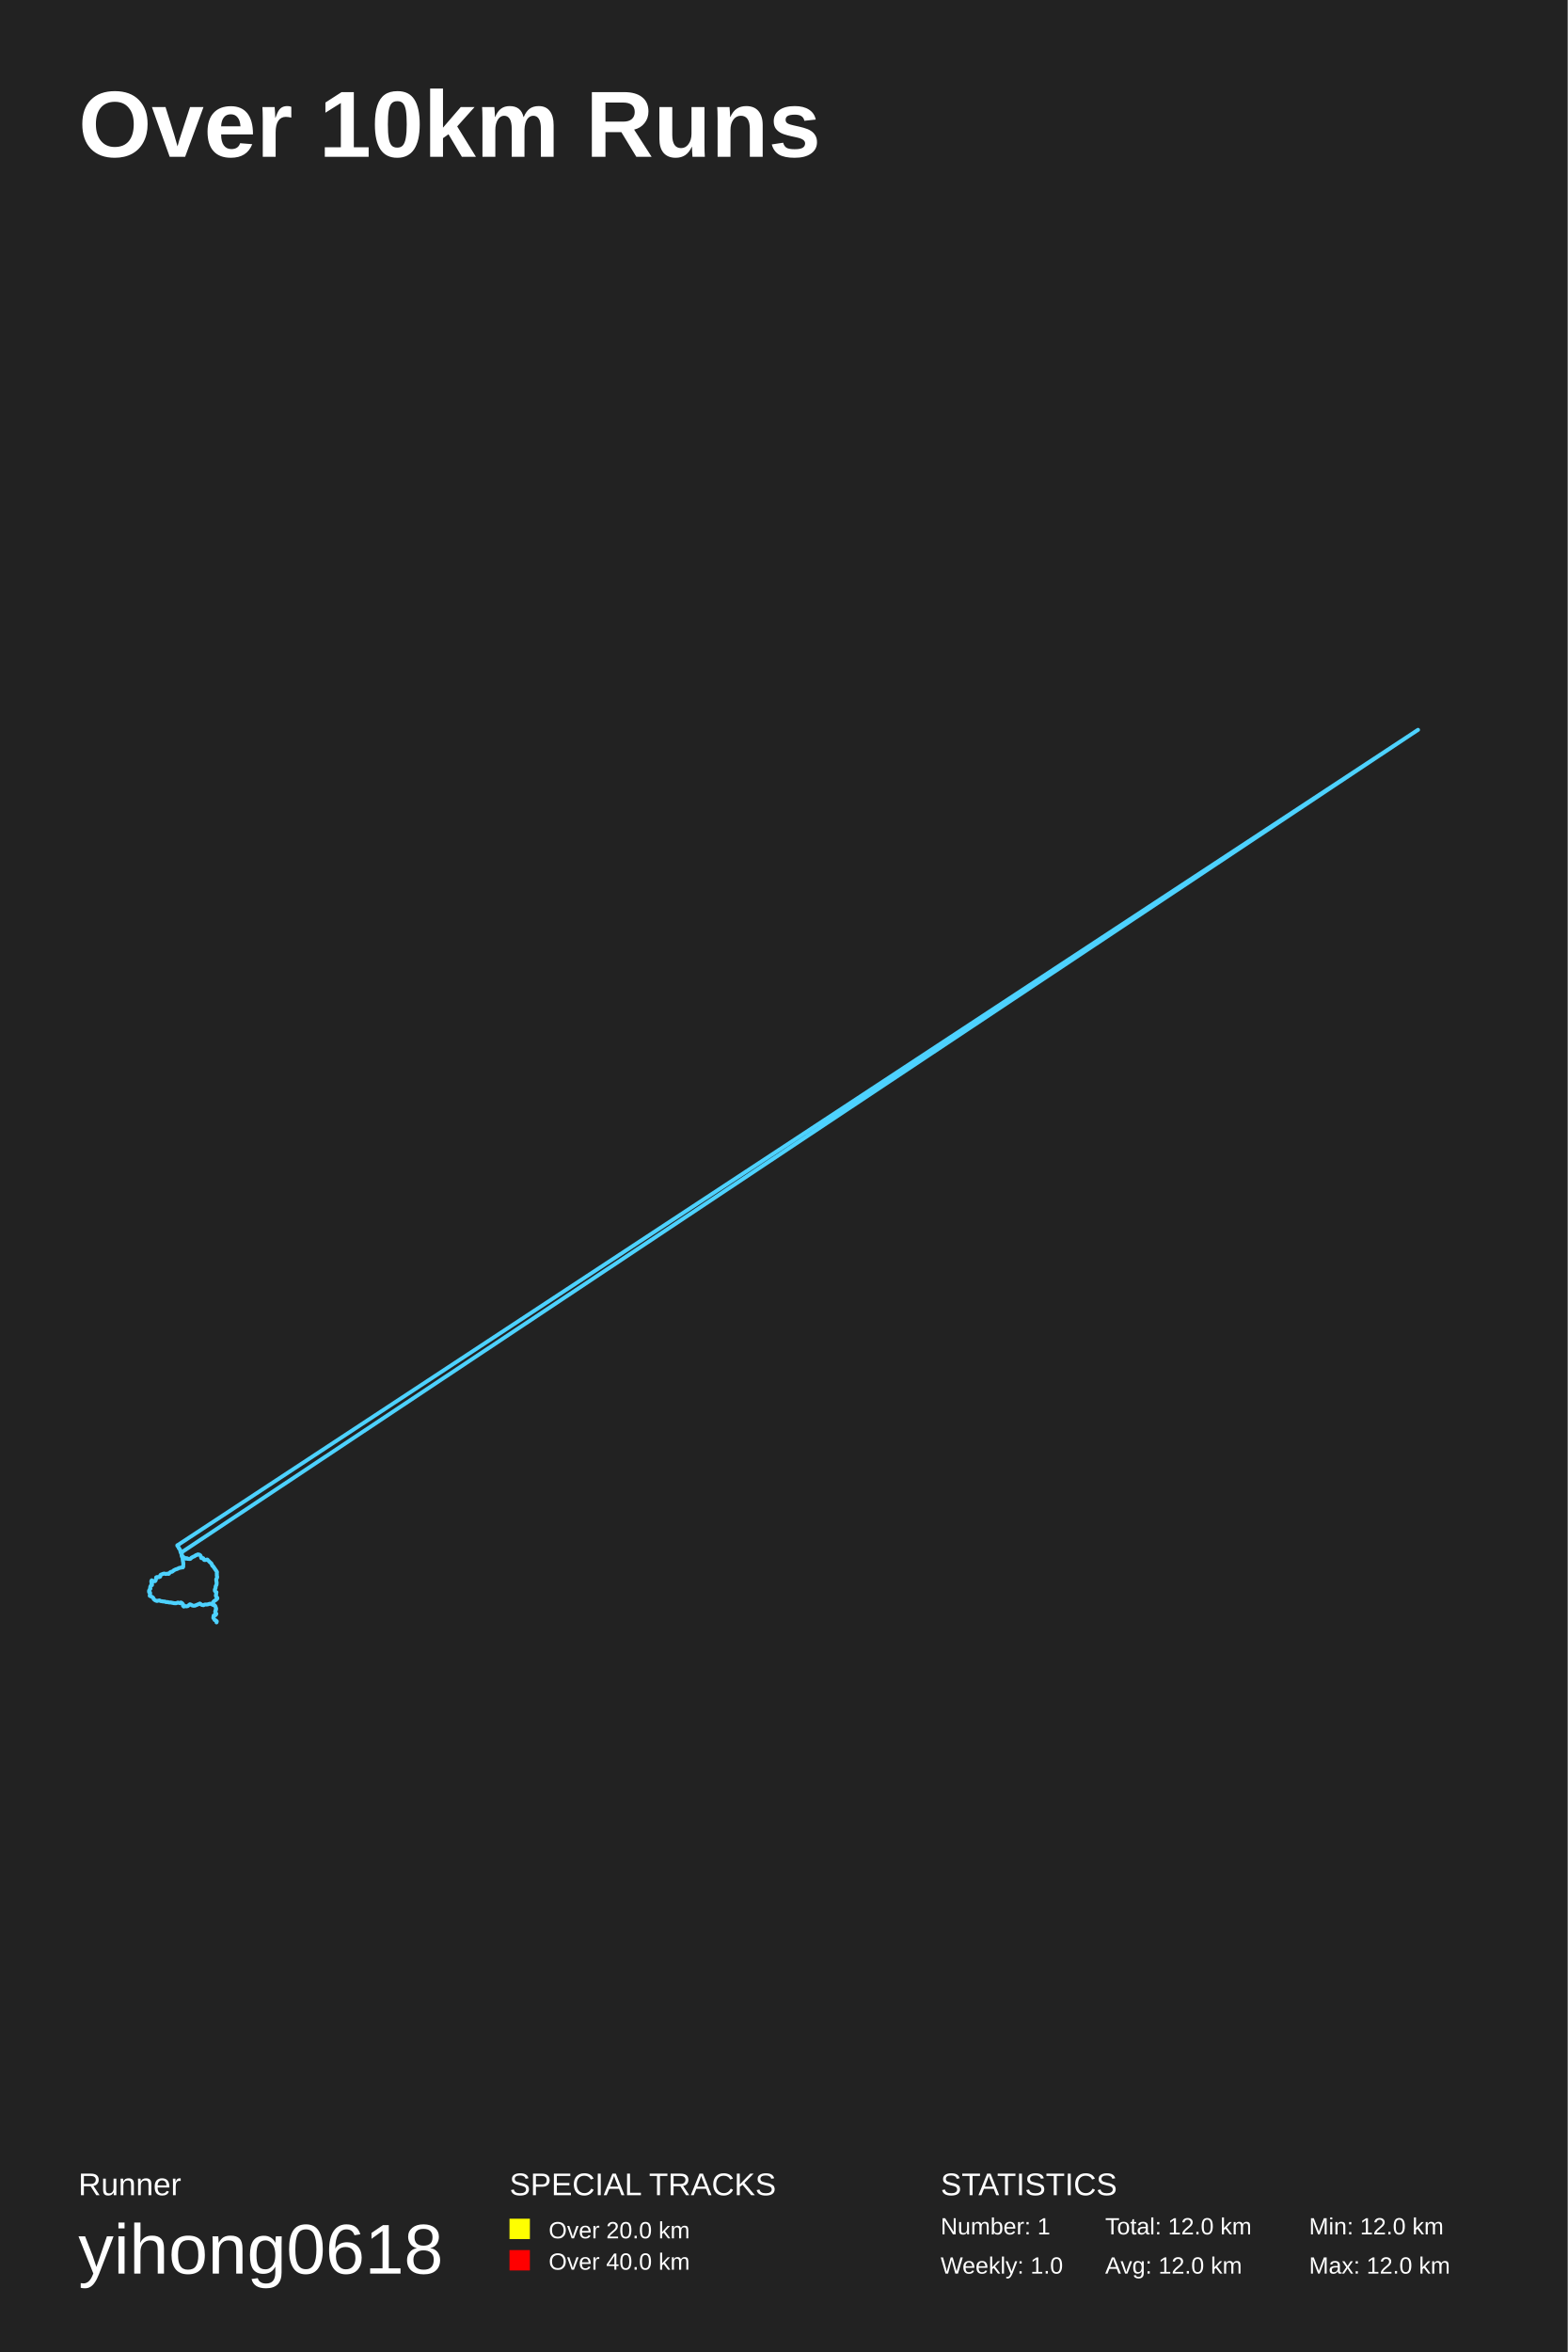
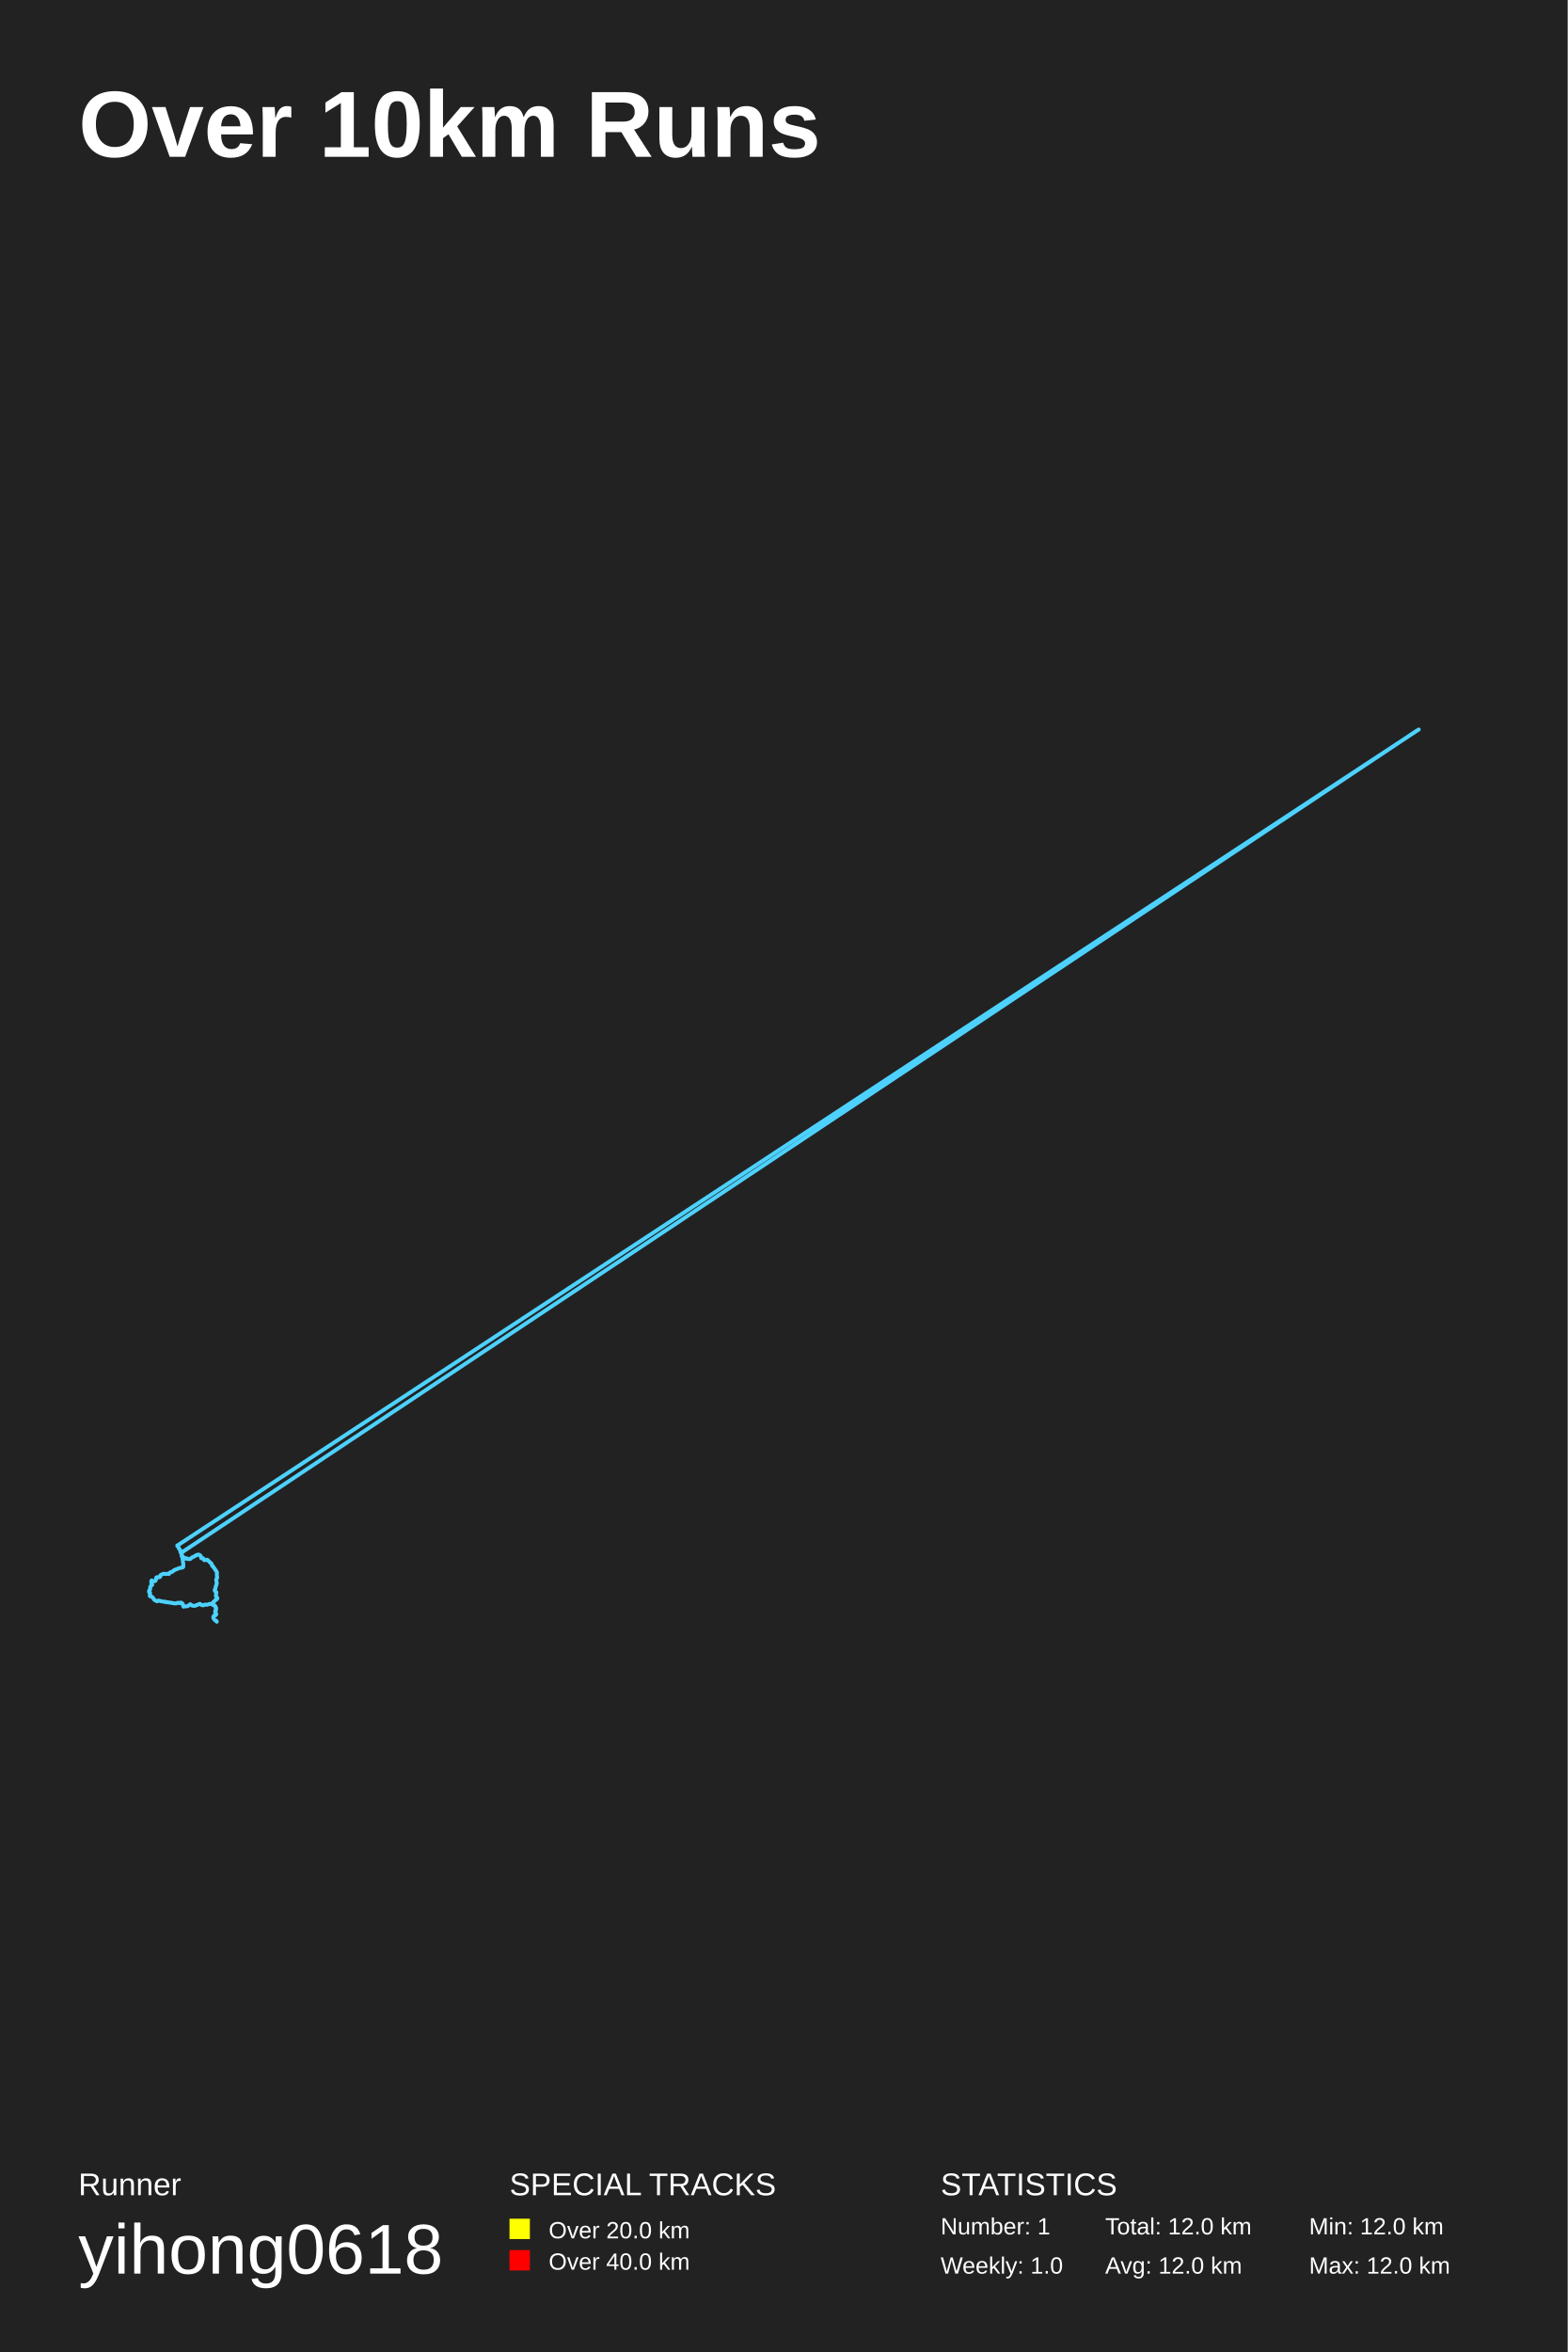
<svg xmlns="http://www.w3.org/2000/svg" baseProfile="full" height="300mm" version="1.1" viewBox="0,0,200,300" width="200mm">
  <defs />
  <rect fill="#222222" height="300" width="200" x="0" y="0" />
  <text fill="#FFFFFF" style="font-size:12px; font-family:Arial; font-weight:bold;" x="10" y="20">Over 10km Runs</text>
  <text fill="#FFFFFF" style="font-size:4px; font-family:Arial" x="10" y="280">Runner</text>
  <text fill="#FFFFFF" style="font-size:9px; font-family:Arial" x="10" y="290">yihong0618</text>
  <text fill="#FFFFFF" style="font-size:4px; font-family:Arial" x="65" y="280">SPECIAL TRACKS</text>
  <rect fill="yellow" height="2.6" width="2.6" x="65" y="283" />
  <text fill="#FFFFFF" style="font-size:3px; font-family:Arial" x="70" y="285.5">Over 20.0 km</text>
  <rect fill="red" height="2.6" width="2.6" x="65" y="287" />
  <text fill="#FFFFFF" style="font-size:3px; font-family:Arial" x="70" y="289.5">Over 40.0 km</text>
  <text fill="#FFFFFF" style="font-size:4px; font-family:Arial" x="120" y="280">STATISTICS</text>
  <text fill="#FFFFFF" style="font-size:3px; font-family:Arial" x="120" y="285">Number: 1</text>
  <text fill="#FFFFFF" style="font-size:3px; font-family:Arial" x="120" y="290">Weekly: 1.0</text>
  <text fill="#FFFFFF" style="font-size:3px; font-family:Arial" x="141" y="285">Total: 12.0 km</text>
  <text fill="#FFFFFF" style="font-size:3px; font-family:Arial" x="141" y="290">Avg: 12.0 km</text>
  <text fill="#FFFFFF" style="font-size:3px; font-family:Arial" x="167" y="285">Min: 12.0 km</text>
  <text fill="#FFFFFF" style="font-size:3px; font-family:Arial" x="167" y="290">Max: 12.0 km</text>
-   <polyline fill="none" opacity="1" points="27.257,206.066 27.395,206.045 27.519,205.976 27.552,205.824 27.5,205.76 27.457,205.644 27.462,205.523 27.5,205.392 27.542,205.265 27.571,205.155 27.523,205.049 27.49,204.923 27.428,204.807 27.333,204.723 27.224,204.723 27.219,204.723 27.248,204.723 27.214,204.723 27.224,204.733 27.224,204.723 27.214,204.738 27.214,204.733 27.214,204.728 27.195,204.723 27.134,204.565 27.148,204.48 27.172,204.38 27.243,204.307 27.305,204.238 27.357,204.185 27.471,204.127 27.566,204.048 27.671,203.948 27.728,203.88 27.718,203.796 27.633,203.722 27.571,203.632 27.533,203.495 27.566,203.416 27.58,203.327 27.571,203.206 27.618,203.095 27.504,203.027 27.481,202.984 27.414,202.916 27.405,202.774 27.457,202.642 27.509,202.552 27.504,202.426 27.528,202.289 27.609,202.184 27.628,202.063 27.637,201.957 27.642,201.852 27.618,201.752 27.609,201.657 27.595,201.573 27.58,201.441 27.656,201.304 27.699,201.199 27.704,201.099 27.656,200.983 27.671,200.856 27.656,200.714 27.68,200.524 27.671,200.488 27.167,199.75 27.091,199.718 27.072,199.655 27.024,199.587 27.015,199.513 27.001,199.492 26.967,199.418 26.906,199.376 26.858,199.318 26.792,199.271 26.768,199.26 26.701,199.171 26.635,199.107 26.535,199.023 26.473,198.934 26.412,198.918 26.331,198.955 26.236,198.97 26.16,198.986 26.051,198.976 25.998,198.897 25.96,198.807 25.922,198.749 25.822,198.733 25.727,198.749 25.708,198.702 25.708,198.681 25.732,198.691 25.732,198.681 25.694,198.702 25.68,198.696 25.685,198.707 25.675,198.728 25.68,198.707 25.699,198.702 25.699,198.696 25.656,198.633 25.623,198.538 25.609,198.48 25.566,198.407 25.547,198.386 25.509,198.354 25.442,198.307 25.381,198.286 25.305,198.286 25.281,198.275 25.252,198.264 25.2,198.286 25.134,198.322 25.086,198.359 25.029,198.349 24.977,198.38 24.915,198.428 24.848,198.454 24.801,198.512 24.758,198.517 24.706,198.554 24.654,198.554 24.578,198.607 24.492,198.649 24.407,198.702 24.331,198.797 24.255,198.844 24.155,198.849 24.112,198.839 24.008,198.833 23.946,198.833 23.974,198.812 23.965,198.807 23.984,198.818 23.946,198.833 23.913,198.812 23.851,198.754 23.794,198.754 23.723,198.812 23.67,198.733 23.599,198.744 23.528,198.733 23.456,198.649 23.409,198.596 23.357,198.565 23.347,198.575 23.323,198.528 23.266,198.459 23.2,198.449 23.195,198.454 23.209,198.449 23.167,198.417 23.181,198.338 23.2,198.27 23.181,198.217 23.119,198.149 23.105,198.106 23.072,198.054 23.048,197.985 23.019,197.896 23.005,197.811 22.967,197.653 22.901,197.595 22.882,197.532 22.81,197.474 22.806,197.401 22.749,197.316 22.682,197.237 22.677,197.174 22.663,197.174 22.635,197.179 22.644,197.179 22.644,197.179 22.635,197.174 22.644,197.179 22.644,197.169 22.682,197.148 22.701,197.095 22.692,197.1 22.62,197.1 22.63,197.116 22.62,197.116 22.62,197.127 22.625,197.121 22.625,197.121 22.63,197.111 22.639,197.1 22.639,197.111 22.635,197.106 180.91,93.091 180.815,93.15 180.815,93.15 180.815,93.15 180.815,93.15 180.724,93.208 23.091,198.054 23.119,198.164 23.195,198.217 23.181,198.317 23.181,198.412 23.195,198.528 23.247,198.607 23.285,198.702 23.3,198.828 23.314,198.934 23.333,199.102 23.366,199.239 23.376,199.365 23.39,199.471 23.38,199.624 23.366,199.745 23.38,199.819 23.323,199.924 23.148,199.929 23.019,199.971 22.901,199.982 22.787,200.029 22.658,200.098 22.544,200.14 22.425,200.171 22.354,200.208 22.254,200.256 22.15,200.314 22.102,200.356 22.05,200.414 22.05,200.409 22.031,200.414 21.993,200.461 21.917,200.482 21.813,200.488 21.737,200.535 21.656,200.593 21.613,200.635 21.57,200.719 21.49,200.756 21.409,200.725 21.314,200.725 21.209,200.756 21.114,200.761 21.029,200.73 20.953,200.709 20.858,200.73 20.805,200.746 20.734,200.767 20.658,200.809 20.563,200.835 20.492,200.867 20.444,200.946 20.421,201.03 20.44,201.099 20.387,201.125 20.349,201.146 20.311,201.157 20.235,201.178 20.135,201.162 20.059,201.146 19.95,201.178 19.912,201.209 19.931,201.251 19.926,201.325 19.922,201.383 19.893,201.425 19.879,201.467 19.874,201.509 19.855,201.594 19.774,201.683 19.675,201.657 19.603,201.694 19.537,201.71 19.466,201.762 19.428,201.725 19.39,201.683 19.371,201.689 19.342,201.641 19.328,201.631 19.375,201.583 19.361,201.567 19.333,201.604 19.318,201.62 19.299,201.71 19.323,201.841 19.323,201.994 19.404,202.094 19.385,202.189 19.261,202.231 19.185,202.363 19.147,202.516 19.19,202.626 19.071,202.779 19.01,202.911 19.024,203.084 19.124,203.111 19.162,203.2 19.147,203.29 19.119,203.39 19.105,203.553 19.195,203.59 19.314,203.653 19.418,203.696 19.556,203.817 19.599,203.948 19.713,204.064 19.879,204.159 20.031,204.206 20.154,204.17 20.34,204.138 20.473,204.212 20.644,204.238 20.796,204.264 20.967,204.28 21.043,204.285 21.157,204.338 21.276,204.343 21.409,204.349 21.528,204.386 21.651,204.401 21.794,204.396 21.922,204.433 22.026,204.444 22.155,204.48 22.297,204.491 22.463,204.496 22.601,204.444 22.706,204.407 22.829,204.449 22.967,204.486 23.062,204.401 23.133,204.422 23.233,204.496 23.357,204.638 23.333,204.786 23.404,204.881 23.452,204.918 23.623,204.854 23.78,204.891 23.965,204.854 24.103,204.728 24.226,204.633 24.397,204.691 24.497,204.77 24.677,204.812 24.867,204.807 24.967,204.76 25.1,204.712 25.238,204.644 25.395,204.596 25.49,204.533 25.609,204.607 25.732,204.702 25.837,204.723 25.965,204.744 26.051,204.686 26.193,204.654 26.34,204.659 26.478,204.649 26.602,204.612 26.706,204.58 26.801,204.554 26.948,204.591 27.067,204.649 27.191,204.675 27.286,204.696 27.4,204.77 27.481,204.896 27.519,205.028 27.566,205.16 27.566,205.302 27.504,205.429 27.495,205.587 27.481,205.734 27.599,205.839 27.547,205.961 27.414,206.05 27.286,206.097 27.229,206.224 27.219,206.377 27.319,206.503 27.381,206.629 27.547,206.698 27.656,206.803 27.623,206.935" stroke="#4DD2FF" stroke-dasharray="none" stroke-linecap="round" stroke-linejoin="round" stroke-width="0.5" />
+   <polyline fill="none" opacity="1" points="27.31,206.082 27.428,206.061 27.547,205.945 27.557,205.818 27.476,205.755 27.471,205.623 27.447,205.508 27.533,205.386 27.533,205.255 27.58,205.139 27.49,205.044 27.485,204.902 27.39,204.802 27.286,204.733 27.229,204.733 27.229,204.738 27.243,204.738 27.214,204.744 27.224,204.744 27.219,204.744 27.21,204.749 27.214,204.754 27.214,204.749 27.153,204.691 27.134,204.565 27.157,204.47 27.191,204.38 27.257,204.307 27.338,204.249 27.39,204.185 27.485,204.106 27.59,204.027 27.685,203.954 27.728,203.875 27.709,203.785 27.599,203.717 27.566,203.622 27.538,203.49 27.566,203.406 27.576,203.316 27.59,203.19 27.609,203.095 27.49,203.032 27.471,202.974 27.395,202.89 27.405,202.726 27.471,202.653 27.504,202.531 27.509,202.41 27.542,202.284 27.609,202.173 27.628,202.047 27.656,201.952 27.633,201.847 27.628,201.741 27.604,201.662 27.595,201.573 27.59,201.43 27.675,201.315 27.704,201.193 27.685,201.078 27.661,200.967 27.675,200.835 27.666,200.698 27.675,200.53 27.656,200.498 27.157,199.771 27.081,199.745 27.062,199.645 27.02,199.576 27.001,199.539 26.991,199.487 26.963,199.413 26.906,199.371 26.844,199.334 26.787,199.271 26.739,199.244 26.687,199.165 26.606,199.097 26.511,199.013 26.45,198.949 26.402,198.944 26.302,198.976 26.222,198.986 26.127,199.007 26.022,198.976 25.989,198.886 25.946,198.818 25.898,198.754 25.803,198.749 25.713,198.76 25.713,198.712 25.713,198.696 25.713,198.707 25.699,198.712 25.694,198.718 25.666,198.723 25.694,198.718 25.67,198.733 25.685,198.728 25.699,198.702 25.704,198.707 25.642,198.617 25.618,198.544 25.604,198.47 25.566,198.412 25.537,198.396 25.485,198.365 25.433,198.317 25.362,198.317 25.295,198.296 25.267,198.291 25.267,198.28 25.181,198.322 25.119,198.349 25.072,198.38 25.015,198.365 24.967,198.407 24.906,198.444 24.834,198.496 24.782,198.533 24.753,198.533 24.692,198.575 24.644,198.581 24.559,198.639 24.464,198.66 24.388,198.744 24.316,198.823 24.231,198.865 24.155,198.855 24.084,198.86 24.003,198.849 23.941,198.849 23.965,198.823 23.97,198.844 23.951,198.828 23.946,198.855 23.889,198.807 23.827,198.77 23.789,198.775 23.708,198.812 23.67,198.744 23.575,198.781 23.509,198.723 23.442,198.644 23.39,198.617 23.357,198.581 23.347,198.575 23.319,198.528 23.257,198.47 23.195,198.47 23.2,198.47 23.19,198.454 23.167,198.417 23.19,198.333 23.195,198.275 23.162,198.222 23.114,198.149 23.1,198.112 23.057,198.054 23.043,197.985 23.01,197.875 22.996,197.722 22.943,197.659 22.886,197.585 22.844,197.543 22.81,197.48 22.791,197.395 22.73,197.311 22.677,197.243 22.668,197.185 22.639,197.179 22.625,197.195 22.649,197.195 22.649,197.195 22.63,197.185 22.644,197.195 22.649,197.185 22.687,197.142 22.692,197.111 22.692,197.142 22.616,197.121 22.63,197.132 22.62,197.132 22.62,197.142 22.625,197.132 22.625,197.132 22.63,197.127 22.635,197.121 22.639,197.127 181.0,93.049 180.91,93.107 180.815,93.165 180.815,93.165 180.815,93.165 180.739,93.208 180.629,93.281 23.095,198.08 23.133,198.196 23.181,198.264 23.167,198.365 23.19,198.459 23.2,198.56 23.257,198.633 23.295,198.733 23.295,198.849 23.319,198.976 23.333,199.15 23.347,199.292 23.38,199.402 23.385,199.518 23.38,199.671 23.38,199.782 23.376,199.861 23.271,199.95 23.114,199.945 22.996,199.992 22.867,200.013 22.758,200.056 22.62,200.119 22.516,200.161 22.392,200.187 22.321,200.245 22.226,200.282 22.121,200.335 22.083,200.398 22.05,200.424 22.055,200.419 22.022,200.445 21.969,200.488 21.898,200.503 21.789,200.514 21.727,200.561 21.637,200.609 21.608,200.661 21.561,200.756 21.466,200.761 21.39,200.735 21.28,200.751 21.195,200.767 21.086,200.772 21.014,200.74 20.929,200.725 20.829,200.756 20.772,200.767 20.725,200.798 20.634,200.83 20.549,200.856 20.487,200.904 20.44,200.983 20.43,201.067 20.43,201.125 20.368,201.141 20.345,201.172 20.297,201.172 20.216,201.193 20.126,201.172 20.031,201.172 19.936,201.209 19.917,201.236 19.936,201.288 19.926,201.351 19.907,201.404 19.893,201.446 19.888,201.494 19.865,201.552 19.831,201.631 19.741,201.683 19.656,201.678 19.594,201.699 19.513,201.752 19.451,201.757 19.418,201.725 19.375,201.689 19.366,201.694 19.328,201.657 19.314,201.641 19.356,201.583 19.375,201.588 19.333,201.625 19.299,201.652 19.309,201.747 19.304,201.899 19.333,202.026 19.423,202.136 19.356,202.21 19.252,202.268 19.176,202.405 19.147,202.568 19.162,202.689 19.057,202.826 19.01,202.963 19.038,203.121 19.143,203.148 19.143,203.232 19.152,203.322 19.109,203.458 19.124,203.58 19.214,203.638 19.352,203.664 19.461,203.732 19.565,203.869 19.618,203.985 19.755,204.101 19.907,204.191 20.059,204.243 20.183,204.159 20.359,204.17 20.511,204.238 20.672,204.259 20.848,204.291 21.01,204.312 21.081,204.296 21.176,204.364 21.309,204.364 21.433,204.37 21.547,204.401 21.684,204.417 21.827,204.417 21.95,204.465 22.074,204.475 22.202,204.507 22.345,204.512 22.516,204.512 22.635,204.438 22.73,204.422 22.858,204.47 23.01,204.486 23.076,204.401 23.148,204.465 23.276,204.523 23.347,204.696 23.357,204.839 23.423,204.939 23.485,204.896 23.67,204.886 23.827,204.881 23.989,204.844 24.131,204.723 24.278,204.623 24.416,204.717 24.535,204.807 24.734,204.823 24.901,204.823 24.996,204.77 25.143,204.707 25.286,204.665 25.423,204.58 25.509,204.575 25.632,204.649 25.746,204.744 25.884,204.749 25.993,204.749 26.084,204.686 26.222,204.665 26.378,204.696 26.507,204.654 26.63,204.617 26.72,204.586 26.825,204.565 26.982,204.617 27.119,204.67 27.186,204.696 27.314,204.717 27.428,204.807 27.481,204.949 27.561,205.065 27.552,205.202 27.561,205.36 27.509,205.497 27.476,205.634 27.538,205.766 27.59,205.892 27.519,206.013 27.376,206.066 27.262,206.14 27.214,206.266 27.234,206.408 27.333,206.545 27.438,206.682 27.59,206.73 27.656,206.851" stroke="#4DD2FF" stroke-dasharray="none" stroke-linecap="round" stroke-linejoin="round" stroke-width="0.5" />
</svg>
